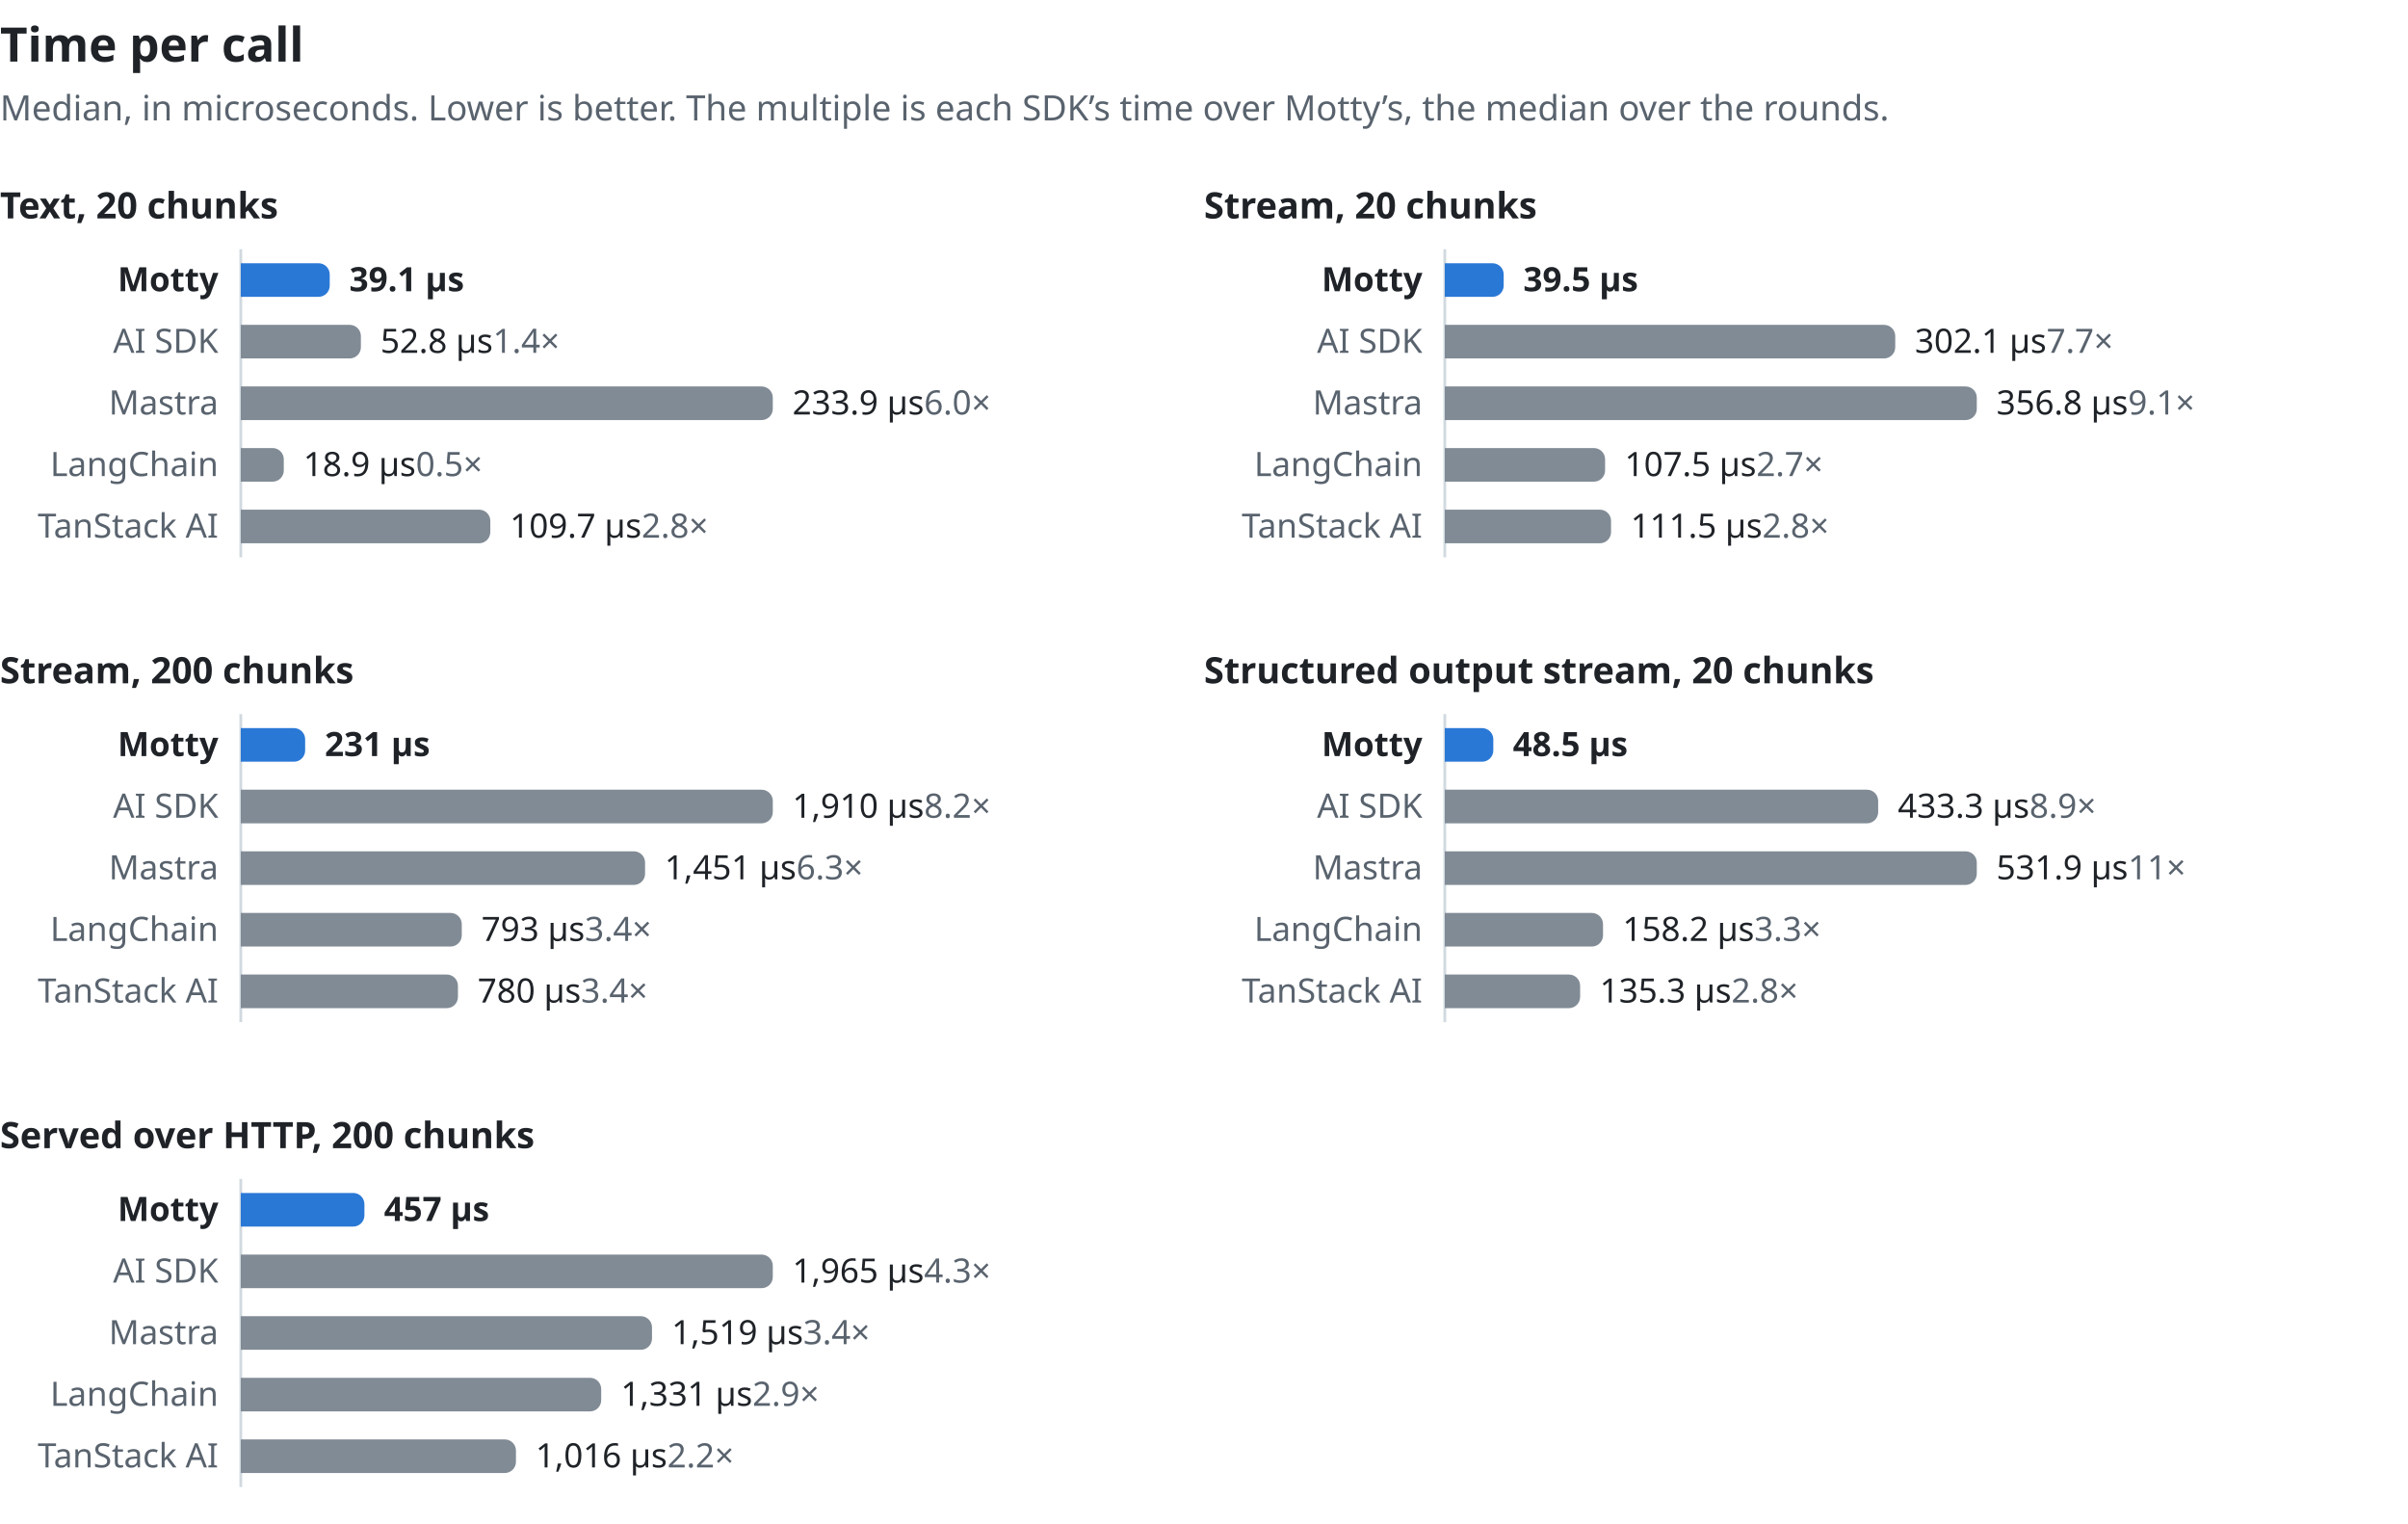
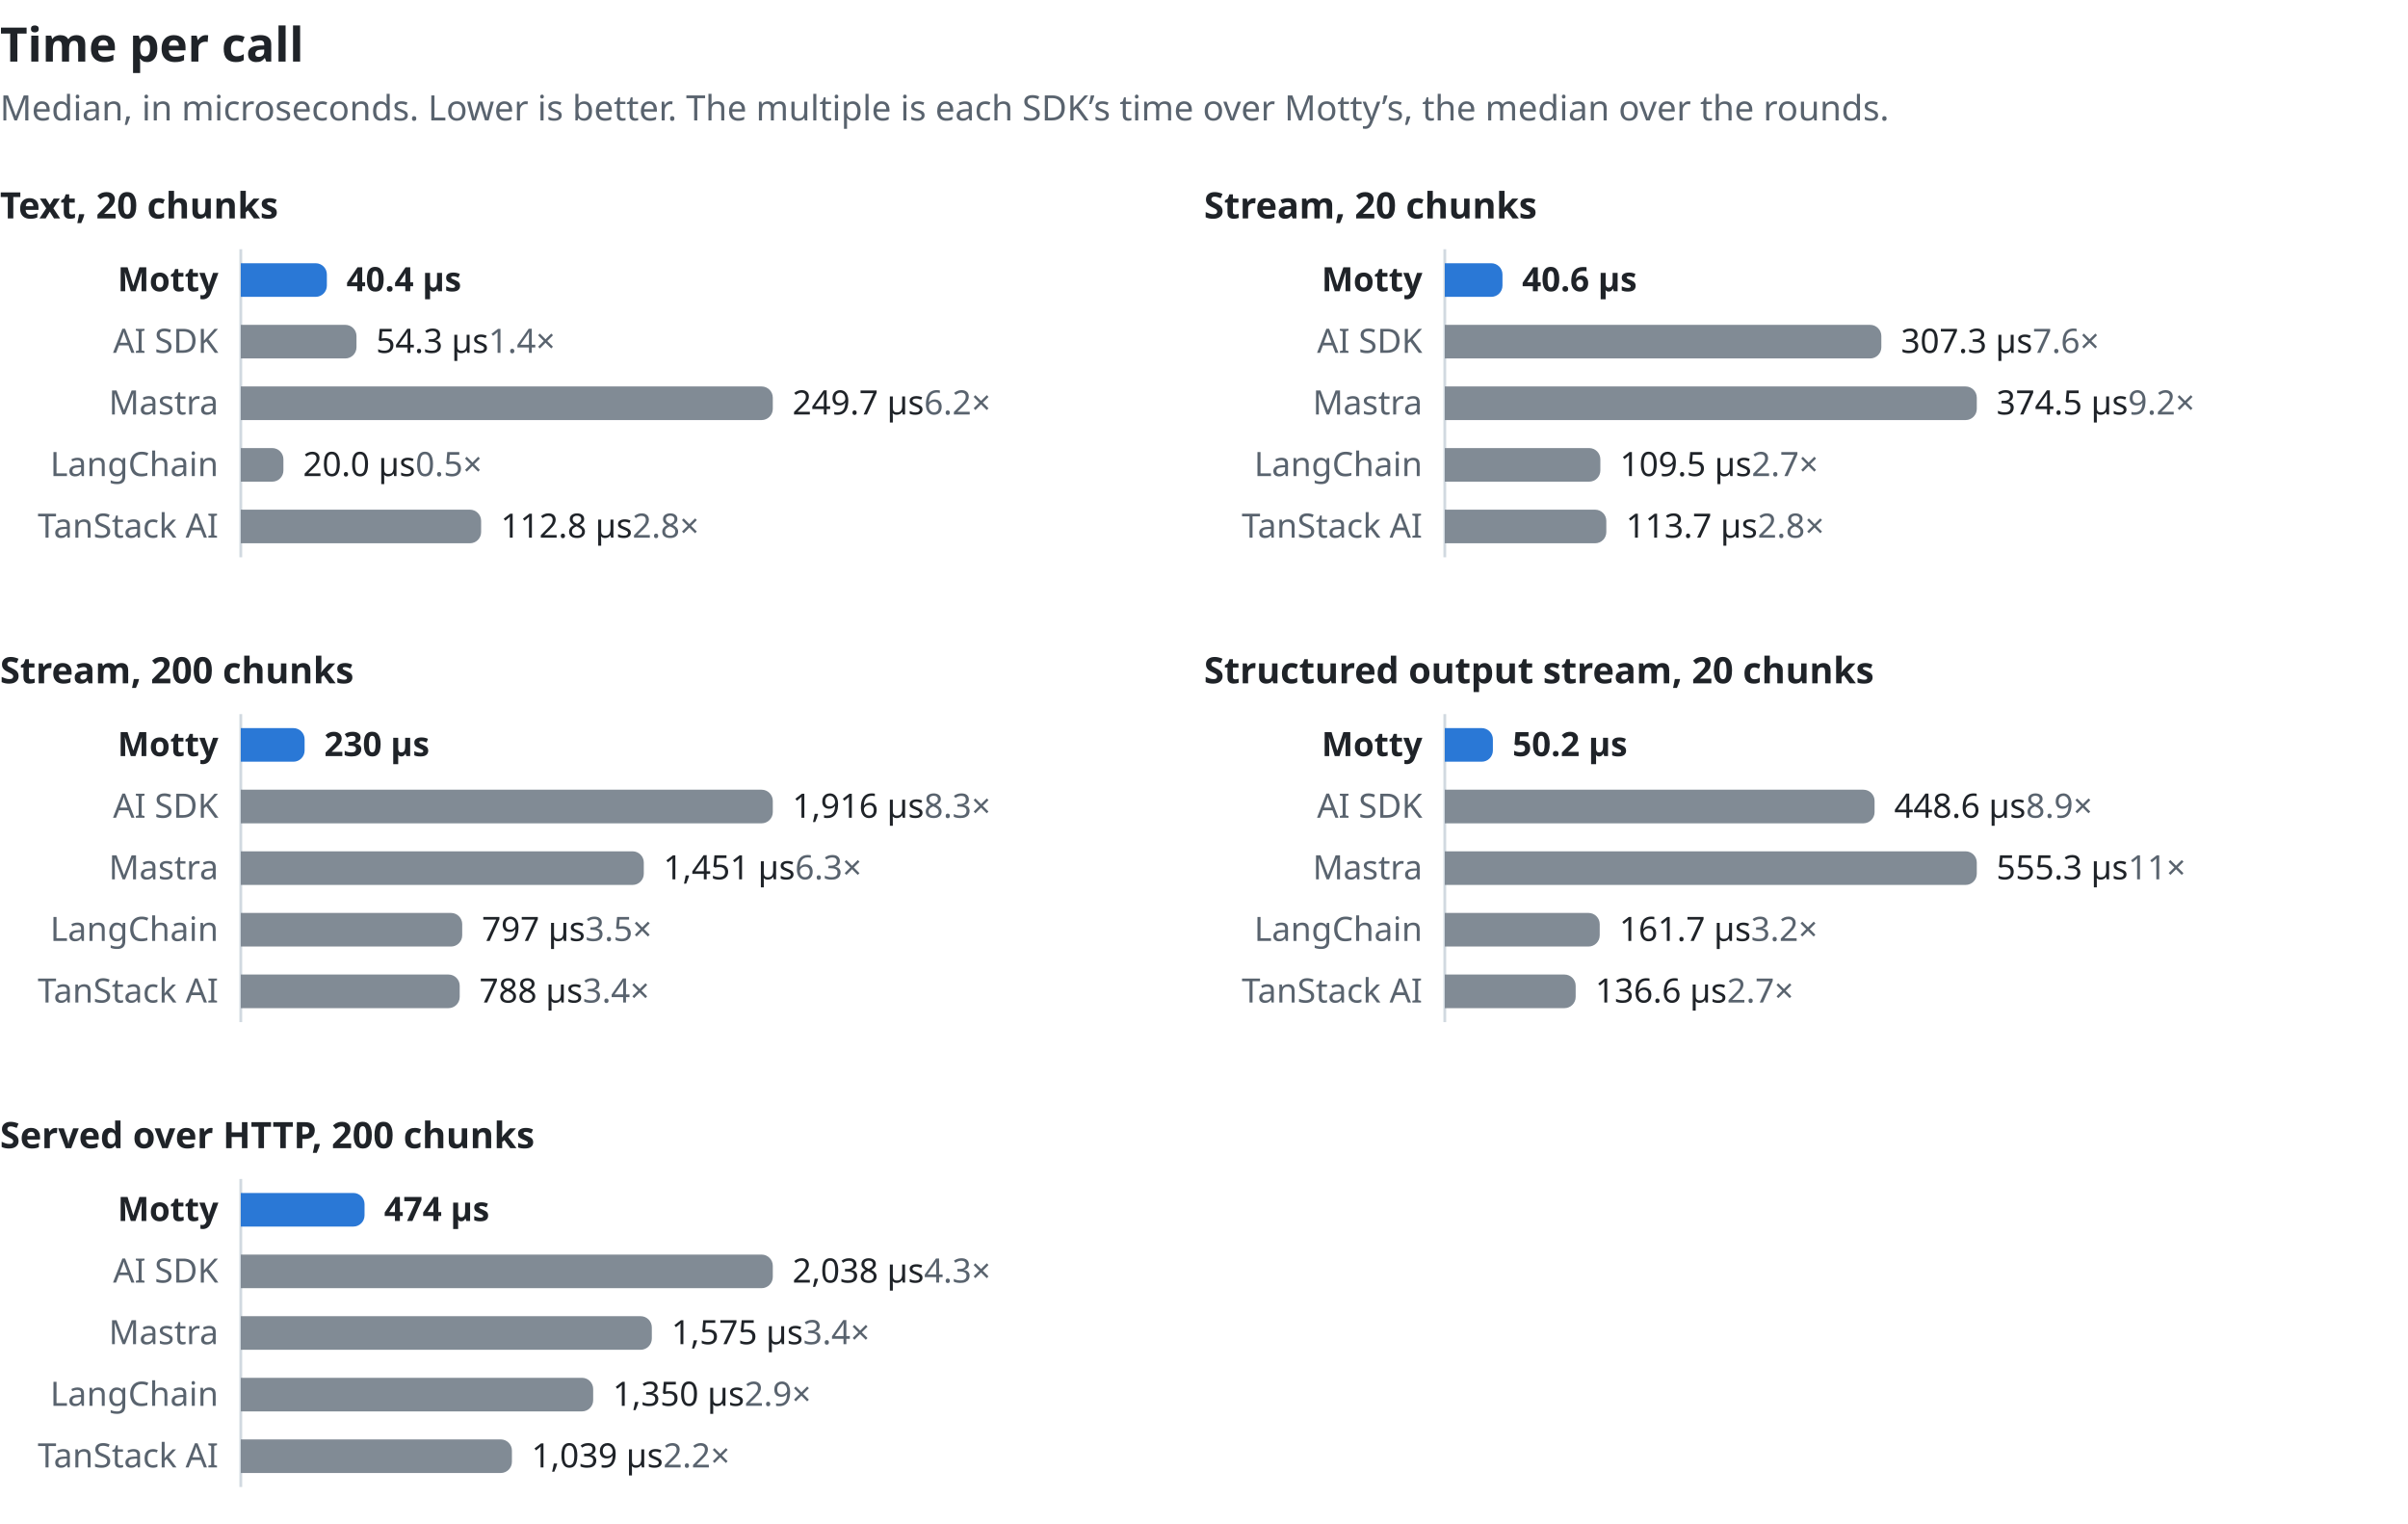
<svg xmlns="http://www.w3.org/2000/svg" viewBox="0 0 860 544" width="860" height="544" font-family="-apple-system,BlinkMacSystemFont,'Segoe UI','Noto Sans',Helvetica,Arial,sans-serif" role="img" aria-label="Time per call. Median, in microseconds. Lower is better. The multiple is each SDK’s time over Motty’s, the median over the rounds.">
  <text x="0" y="22" font-size="17" font-weight="600" fill="#1f2328">Time per call</text>
  <text x="0" y="43" font-size="12.5" fill="#59636e">Median, in microseconds. Lower is better. The multiple is each SDK’s time over Motty’s, the median over the rounds.</text>
  <text x="0" y="78" font-size="13" font-weight="600" fill="#1f2328">Text, 20 chunks</text>
  <line x1="86" x2="86" y1="89" y2="199" stroke="#d1d9e0" stroke-width="1" />
  <text x="78" y="104" font-size="12" text-anchor="end" fill="#1f2328" font-weight="600">Motty</text>
-   <path d="M86 94h27.761a4 4 0 0 1 4 4v4a4 4 0 0 1 -4 4h-27.761z" fill="#2a78d6" />
-   <text x="124.761" y="104" font-size="12" fill="#1f2328" font-weight="600">39.1 µs</text>
+   <path d="M86 94h26.741a4 4 0 0 1 4 4v4a4 4 0 0 1 -4 4h-26.741z" fill="#2a78d6" />
+   <text x="123.741" y="104" font-size="12" fill="#1f2328" font-weight="600">40.4 µs</text>
  <text x="78" y="126" font-size="12" text-anchor="end" fill="#59636e">AI SDK</text>
-   <path d="M86 116h38.89a4 4 0 0 1 4 4v4a4 4 0 0 1 -4 4h-38.89z" fill="#818b95" />
-   <text x="135.89" y="126" font-size="12" fill="#1f2328">52.8 µs<tspan fill="#59636e" font-weight="400">  1.4×</tspan>
+   <path d="M86 116h37.318a4 4 0 0 1 4 4v4a4 4 0 0 1 -4 4h-37.318z" fill="#818b95" />
+   <text x="134.318" y="126" font-size="12" fill="#1f2328">54.3 µs<tspan fill="#59636e" font-weight="400">  1.4×</tspan>
  </text>
  <text x="78" y="148" font-size="12" text-anchor="end" fill="#59636e">Mastra</text>
  <path d="M86 138h186a4 4 0 0 1 4 4v4a4 4 0 0 1 -4 4h-186z" fill="#818b95" />
-   <text x="283" y="148" font-size="12" fill="#1f2328">233.9 µs<tspan fill="#59636e" font-weight="400">  6.0×</tspan>
+   <text x="283" y="148" font-size="12" fill="#1f2328">249.7 µs<tspan fill="#59636e" font-weight="400">  6.2×</tspan>
  </text>
  <text x="78" y="170" font-size="12" text-anchor="end" fill="#59636e">LangChain</text>
-   <path d="M86 160h11.353a4 4 0 0 1 4 4v4a4 4 0 0 1 -4 4h-11.353z" fill="#818b95" />
-   <text x="108.353" y="170" font-size="12" fill="#1f2328">18.9 µs<tspan fill="#59636e" font-weight="400">  0.5×</tspan>
+   <path d="M86 160h11.218a4 4 0 0 1 4 4v4a4 4 0 0 1 -4 4h-11.218z" fill="#818b95" />
+   <text x="108.218" y="170" font-size="12" fill="#1f2328">20.0 µs<tspan fill="#59636e" font-weight="400">  0.5×</tspan>
  </text>
  <text x="78" y="192" font-size="12" text-anchor="end" fill="#59636e">TanStack AI</text>
-   <path d="M86 182h85.111a4 4 0 0 1 4 4v4a4 4 0 0 1 -4 4h-85.111z" fill="#818b95" />
-   <text x="182.111" y="192" font-size="12" fill="#1f2328">109.7 µs<tspan fill="#59636e" font-weight="400">  2.8×</tspan>
+   <path d="M86 182h81.831a4 4 0 0 1 4 4v4a4 4 0 0 1 -4 4h-81.831z" fill="#818b95" />
+   <text x="178.831" y="192" font-size="12" fill="#1f2328">112.8 µs<tspan fill="#59636e" font-weight="400">  2.8×</tspan>
  </text>
  <text x="430" y="78" font-size="13" font-weight="600" fill="#1f2328">Stream, 20 chunks</text>
  <line x1="516" x2="516" y1="89" y2="199" stroke="#d1d9e0" stroke-width="1" />
  <text x="508" y="104" font-size="12" text-anchor="end" fill="#1f2328" font-weight="600">Motty</text>
-   <path d="M516 94h17.034a4 4 0 0 1 4 4v4a4 4 0 0 1 -4 4h-17.034z" fill="#2a78d6" />
-   <text x="544.034" y="104" font-size="12" fill="#1f2328" font-weight="600">39.5 µs</text>
+   <path d="M516 94h16.598a4 4 0 0 1 4 4v4a4 4 0 0 1 -4 4h-16.598z" fill="#2a78d6" />
+   <text x="543.598" y="104" font-size="12" fill="#1f2328" font-weight="600">40.6 µs</text>
  <text x="508" y="126" font-size="12" text-anchor="end" fill="#59636e">AI SDK</text>
-   <path d="M516 116h156.872a4 4 0 0 1 4 4v4a4 4 0 0 1 -4 4h-156.872z" fill="#818b95" />
-   <text x="683.872" y="126" font-size="12" fill="#1f2328">302.1 µs<tspan fill="#59636e" font-weight="400">  7.7×</tspan>
+   <path d="M516 116h151.907a4 4 0 0 1 4 4v4a4 4 0 0 1 -4 4h-151.907z" fill="#818b95" />
+   <text x="678.907" y="126" font-size="12" fill="#1f2328">307.3 µs<tspan fill="#59636e" font-weight="400">  7.6×</tspan>
  </text>
  <text x="508" y="148" font-size="12" text-anchor="end" fill="#59636e">Mastra</text>
  <path d="M516 138h186a4 4 0 0 1 4 4v4a4 4 0 0 1 -4 4h-186z" fill="#818b95" />
-   <text x="713" y="148" font-size="12" fill="#1f2328">356.8 µs<tspan fill="#59636e" font-weight="400">  9.1×</tspan>
+   <text x="713" y="148" font-size="12" fill="#1f2328">374.5 µs<tspan fill="#59636e" font-weight="400">  9.2×</tspan>
  </text>
  <text x="508" y="170" font-size="12" text-anchor="end" fill="#59636e">LangChain</text>
-   <path d="M516 160h53.245a4 4 0 0 1 4 4v4a4 4 0 0 1 -4 4h-53.245z" fill="#818b95" />
-   <text x="580.245" y="170" font-size="12" fill="#1f2328">107.5 µs<tspan fill="#59636e" font-weight="400">  2.7×</tspan>
+   <path d="M516 160h51.554a4 4 0 0 1 4 4v4a4 4 0 0 1 -4 4h-51.554z" fill="#818b95" />
+   <text x="578.554" y="170" font-size="12" fill="#1f2328">109.5 µs<tspan fill="#59636e" font-weight="400">  2.7×</tspan>
  </text>
  <text x="508" y="192" font-size="12" text-anchor="end" fill="#59636e">TanStack AI</text>
-   <path d="M516 182h55.375a4 4 0 0 1 4 4v4a4 4 0 0 1 -4 4h-55.375z" fill="#818b95" />
-   <text x="582.375" y="192" font-size="12" fill="#1f2328">111.5 µs<tspan fill="#59636e" font-weight="400">  2.8×</tspan>
+   <path d="M516 182h53.685a4 4 0 0 1 4 4v4a4 4 0 0 1 -4 4h-53.685z" fill="#818b95" />
+   <text x="580.685" y="192" font-size="12" fill="#1f2328">113.7 µs<tspan fill="#59636e" font-weight="400">  2.8×</tspan>
  </text>
  <text x="0" y="244" font-size="13" font-weight="600" fill="#1f2328">Stream, 200 chunks</text>
  <line x1="86" x2="86" y1="255" y2="365" stroke="#d1d9e0" stroke-width="1" />
  <text x="78" y="270" font-size="12" text-anchor="end" fill="#1f2328" font-weight="600">Motty</text>
-   <path d="M86 260h18.983a4 4 0 0 1 4 4v4a4 4 0 0 1 -4 4h-18.983z" fill="#2a78d6" />
-   <text x="115.983" y="270" font-size="12" fill="#1f2328" font-weight="600">231 µs</text>
+   <path d="M86 260h18.788a4 4 0 0 1 4 4v4a4 4 0 0 1 -4 4h-18.788z" fill="#2a78d6" />
+   <text x="115.788" y="270" font-size="12" fill="#1f2328" font-weight="600">230 µs</text>
  <text x="78" y="292" font-size="12" text-anchor="end" fill="#59636e">AI SDK</text>
  <path d="M86 282h186a4 4 0 0 1 4 4v4a4 4 0 0 1 -4 4h-186z" fill="#818b95" />
-   <text x="283" y="292" font-size="12" fill="#1f2328">1,910 µs<tspan fill="#59636e" font-weight="400">  8.2×</tspan>
+   <text x="283" y="292" font-size="12" fill="#1f2328">1,916 µs<tspan fill="#59636e" font-weight="400">  8.3×</tspan>
  </text>
  <text x="78" y="314" font-size="12" text-anchor="end" fill="#59636e">Mastra</text>
-   <path d="M86 304h140.383a4 4 0 0 1 4 4v4a4 4 0 0 1 -4 4h-140.383z" fill="#818b95" />
-   <text x="237.383" y="314" font-size="12" fill="#1f2328">1,451 µs<tspan fill="#59636e" font-weight="400">  6.3×</tspan>
+   <path d="M86 304h139.928a4 4 0 0 1 4 4v4a4 4 0 0 1 -4 4h-139.928z" fill="#818b95" />
+   <text x="236.928" y="314" font-size="12" fill="#1f2328">1,451 µs<tspan fill="#59636e" font-weight="400">  6.3×</tspan>
  </text>
  <text x="78" y="336" font-size="12" text-anchor="end" fill="#59636e">LangChain</text>
-   <path d="M86 326h74.917a4 4 0 0 1 4 4v4a4 4 0 0 1 -4 4h-74.917z" fill="#818b95" />
-   <text x="171.917" y="336" font-size="12" fill="#1f2328">793 µs<tspan fill="#59636e" font-weight="400">  3.4×</tspan>
+   <path d="M86 326h75.074a4 4 0 0 1 4 4v4a4 4 0 0 1 -4 4h-75.074z" fill="#818b95" />
+   <text x="172.074" y="336" font-size="12" fill="#1f2328">797 µs<tspan fill="#59636e" font-weight="400">  3.5×</tspan>
  </text>
  <text x="78" y="358" font-size="12" text-anchor="end" fill="#59636e">TanStack AI</text>
-   <path d="M86 348h73.554a4 4 0 0 1 4 4v4a4 4 0 0 1 -4 4h-73.554z" fill="#818b95" />
-   <text x="170.554" y="358" font-size="12" fill="#1f2328">780 µs<tspan fill="#59636e" font-weight="400">  3.4×</tspan>
+   <path d="M86 348h74.182a4 4 0 0 1 4 4v4a4 4 0 0 1 -4 4h-74.182z" fill="#818b95" />
+   <text x="171.182" y="358" font-size="12" fill="#1f2328">788 µs<tspan fill="#59636e" font-weight="400">  3.4×</tspan>
  </text>
  <text x="430" y="244" font-size="13" font-weight="600" fill="#1f2328">Structured output stream, 20 chunks</text>
  <line x1="516" x2="516" y1="255" y2="365" stroke="#d1d9e0" stroke-width="1" />
  <text x="508" y="270" font-size="12" text-anchor="end" fill="#1f2328" font-weight="600">Motty</text>
-   <path d="M516 260h13.325a4 4 0 0 1 4 4v4a4 4 0 0 1 -4 4h-13.325z" fill="#2a78d6" />
-   <text x="540.325" y="270" font-size="12" fill="#1f2328" font-weight="600">48.5 µs</text>
+   <path d="M516 260h13.176a4 4 0 0 1 4 4v4a4 4 0 0 1 -4 4h-13.176z" fill="#2a78d6" />
+   <text x="540.176" y="270" font-size="12" fill="#1f2328" font-weight="600">50.2 µs</text>
  <text x="508" y="292" font-size="12" text-anchor="end" fill="#59636e">AI SDK</text>
-   <path d="M516 282h150.779a4 4 0 0 1 4 4v4a4 4 0 0 1 -4 4h-150.779z" fill="#818b95" />
-   <text x="677.779" y="292" font-size="12" fill="#1f2328">433.3 µs<tspan fill="#59636e" font-weight="400">  8.9×</tspan>
+   <path d="M516 282h149.492a4 4 0 0 1 4 4v4a4 4 0 0 1 -4 4h-149.492z" fill="#818b95" />
+   <text x="676.492" y="292" font-size="12" fill="#1f2328">448.6 µs<tspan fill="#59636e" font-weight="400">  8.9×</tspan>
  </text>
  <text x="508" y="314" font-size="12" text-anchor="end" fill="#59636e">Mastra</text>
  <path d="M516 304h186a4 4 0 0 1 4 4v4a4 4 0 0 1 -4 4h-186z" fill="#818b95" />
-   <text x="713" y="314" font-size="12" fill="#1f2328">531.9 µs<tspan fill="#59636e" font-weight="400">  11×</tspan>
+   <text x="713" y="314" font-size="12" fill="#1f2328">555.3 µs<tspan fill="#59636e" font-weight="400">  11×</tspan>
  </text>
  <text x="508" y="336" font-size="12" text-anchor="end" fill="#59636e">LangChain</text>
-   <path d="M516 326h52.511a4 4 0 0 1 4 4v4a4 4 0 0 1 -4 4h-52.511z" fill="#818b95" />
-   <text x="579.511" y="336" font-size="12" fill="#1f2328">158.2 µs<tspan fill="#59636e" font-weight="400">  3.3×</tspan>
+   <path d="M516 326h51.327a4 4 0 0 1 4 4v4a4 4 0 0 1 -4 4h-51.327z" fill="#818b95" />
+   <text x="578.327" y="336" font-size="12" fill="#1f2328">161.7 µs<tspan fill="#59636e" font-weight="400">  3.2×</tspan>
  </text>
  <text x="508" y="358" font-size="12" text-anchor="end" fill="#59636e">TanStack AI</text>
-   <path d="M516 348h44.331a4 4 0 0 1 4 4v4a4 4 0 0 1 -4 4h-44.331z" fill="#818b95" />
-   <text x="571.331" y="358" font-size="12" fill="#1f2328">135.3 µs<tspan fill="#59636e" font-weight="400">  2.8×</tspan>
+   <path d="M516 348h42.739a4 4 0 0 1 4 4v4a4 4 0 0 1 -4 4h-42.739z" fill="#818b95" />
+   <text x="569.739" y="358" font-size="12" fill="#1f2328">136.6 µs<tspan fill="#59636e" font-weight="400">  2.7×</tspan>
  </text>
  <text x="0" y="410" font-size="13" font-weight="600" fill="#1f2328">Served over HTTP, 200 chunks</text>
  <line x1="86" x2="86" y1="421" y2="531" stroke="#d1d9e0" stroke-width="1" />
  <text x="78" y="436" font-size="12" text-anchor="end" fill="#1f2328" font-weight="600">Motty</text>
-   <path d="M86 426h40.152a4 4 0 0 1 4 4v4a4 4 0 0 1 -4 4h-40.152z" fill="#2a78d6" />
-   <text x="137.152" y="436" font-size="12" fill="#1f2328" font-weight="600">457 µs</text>
+   <path d="M86 426h40.193a4 4 0 0 1 4 4v4a4 4 0 0 1 -4 4h-40.193z" fill="#2a78d6" />
+   <text x="137.193" y="436" font-size="12" fill="#1f2328" font-weight="600">474 µs</text>
  <text x="78" y="458" font-size="12" text-anchor="end" fill="#59636e">AI SDK</text>
  <path d="M86 448h186a4 4 0 0 1 4 4v4a4 4 0 0 1 -4 4h-186z" fill="#818b95" />
-   <text x="283" y="458" font-size="12" fill="#1f2328">1,965 µs<tspan fill="#59636e" font-weight="400">  4.3×</tspan>
+   <text x="283" y="458" font-size="12" fill="#1f2328">2,038 µs<tspan fill="#59636e" font-weight="400">  4.3×</tspan>
  </text>
  <text x="78" y="480" font-size="12" text-anchor="end" fill="#59636e">Mastra</text>
-   <path d="M86 470h142.863a4 4 0 0 1 4 4v4a4 4 0 0 1 -4 4h-142.863z" fill="#818b95" />
-   <text x="239.863" y="480" font-size="12" fill="#1f2328">1,519 µs<tspan fill="#59636e" font-weight="400">  3.4×</tspan>
+   <path d="M86 470h142.795a4 4 0 0 1 4 4v4a4 4 0 0 1 -4 4h-142.795z" fill="#818b95" />
+   <text x="239.795" y="480" font-size="12" fill="#1f2328">1,575 µs<tspan fill="#59636e" font-weight="400">  3.4×</tspan>
  </text>
  <text x="78" y="502" font-size="12" text-anchor="end" fill="#59636e">LangChain</text>
-   <path d="M86 492h124.713a4 4 0 0 1 4 4v4a4 4 0 0 1 -4 4h-124.713z" fill="#818b95" />
-   <text x="221.713" y="502" font-size="12" fill="#1f2328">1,331 µs<tspan fill="#59636e" font-weight="400">  2.9×</tspan>
+   <path d="M86 492h121.849a4 4 0 0 1 4 4v4a4 4 0 0 1 -4 4h-121.849z" fill="#818b95" />
+   <text x="218.849" y="502" font-size="12" fill="#1f2328">1,350 µs<tspan fill="#59636e" font-weight="400">  2.9×</tspan>
  </text>
  <text x="78" y="524" font-size="12" text-anchor="end" fill="#59636e">TanStack AI</text>
-   <path d="M86 514h94.273a4 4 0 0 1 4 4v4a4 4 0 0 1 -4 4h-94.273z" fill="#818b95" />
-   <text x="191.273" y="524" font-size="12" fill="#1f2328">1,016 µs<tspan fill="#59636e" font-weight="400">  2.2×</tspan>
+   <path d="M86 514h92.832a4 4 0 0 1 4 4v4a4 4 0 0 1 -4 4h-92.832z" fill="#818b95" />
+   <text x="189.832" y="524" font-size="12" fill="#1f2328">1,039 µs<tspan fill="#59636e" font-weight="400">  2.2×</tspan>
  </text>
</svg>
